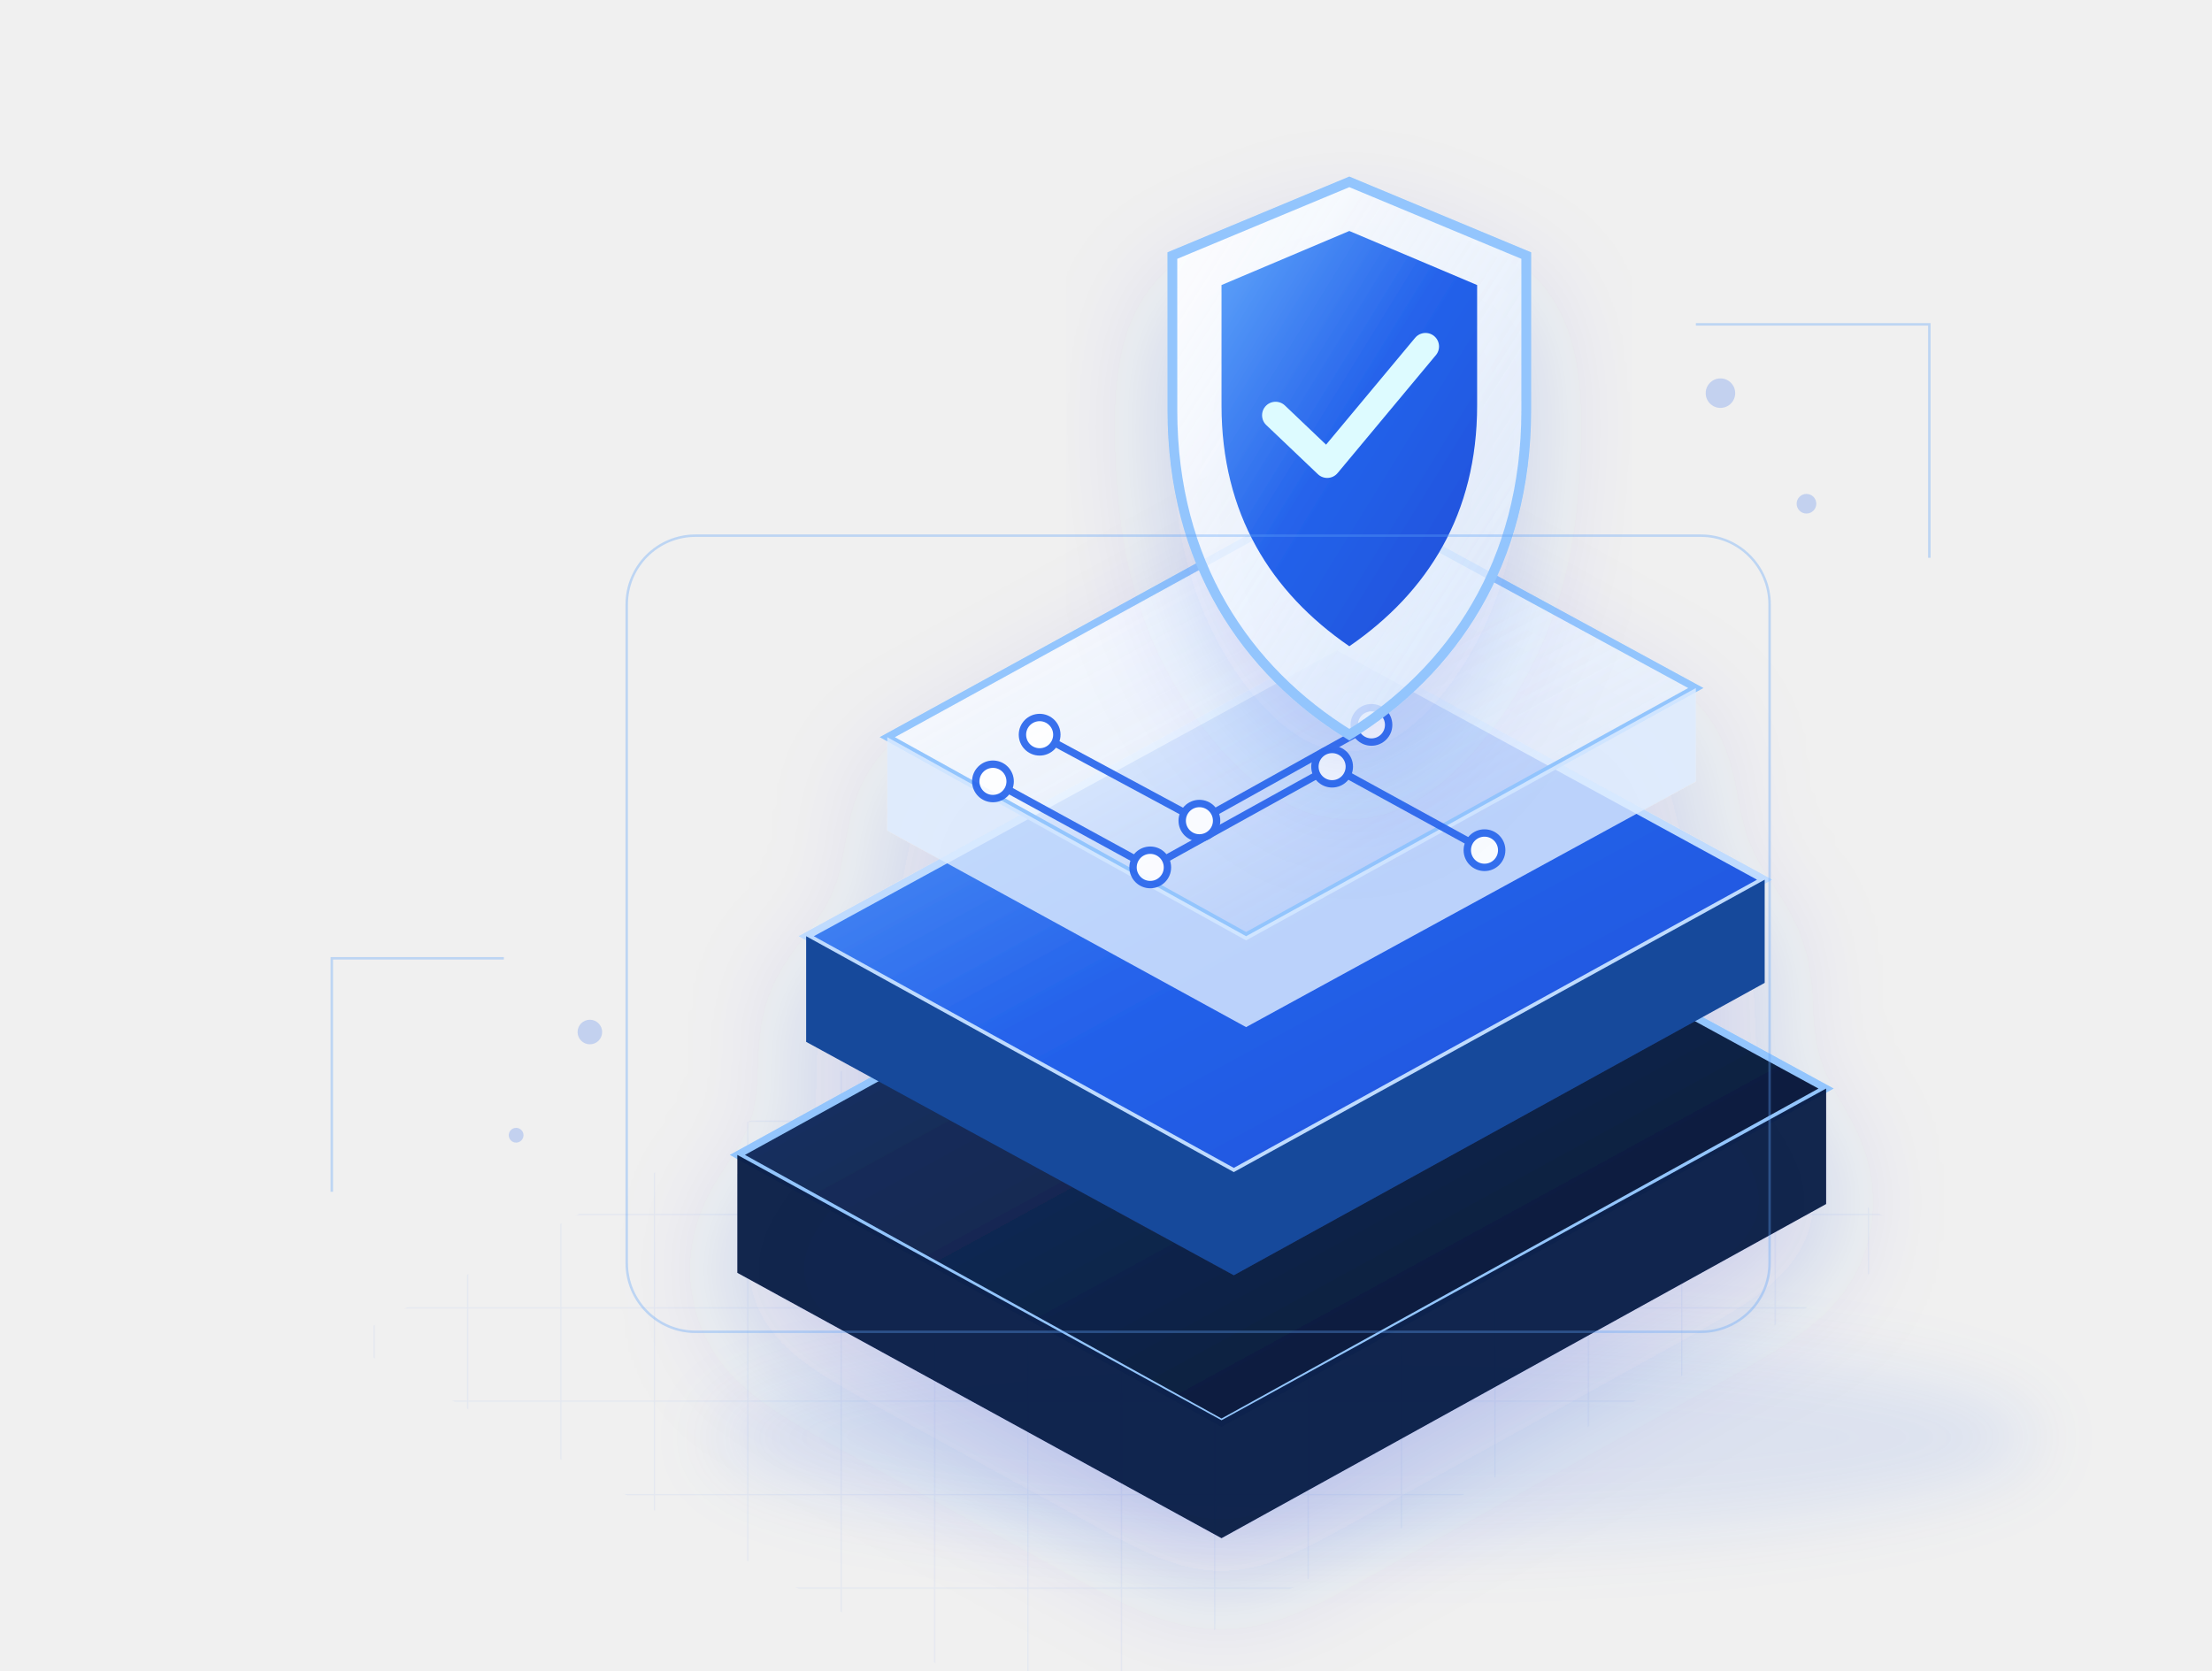
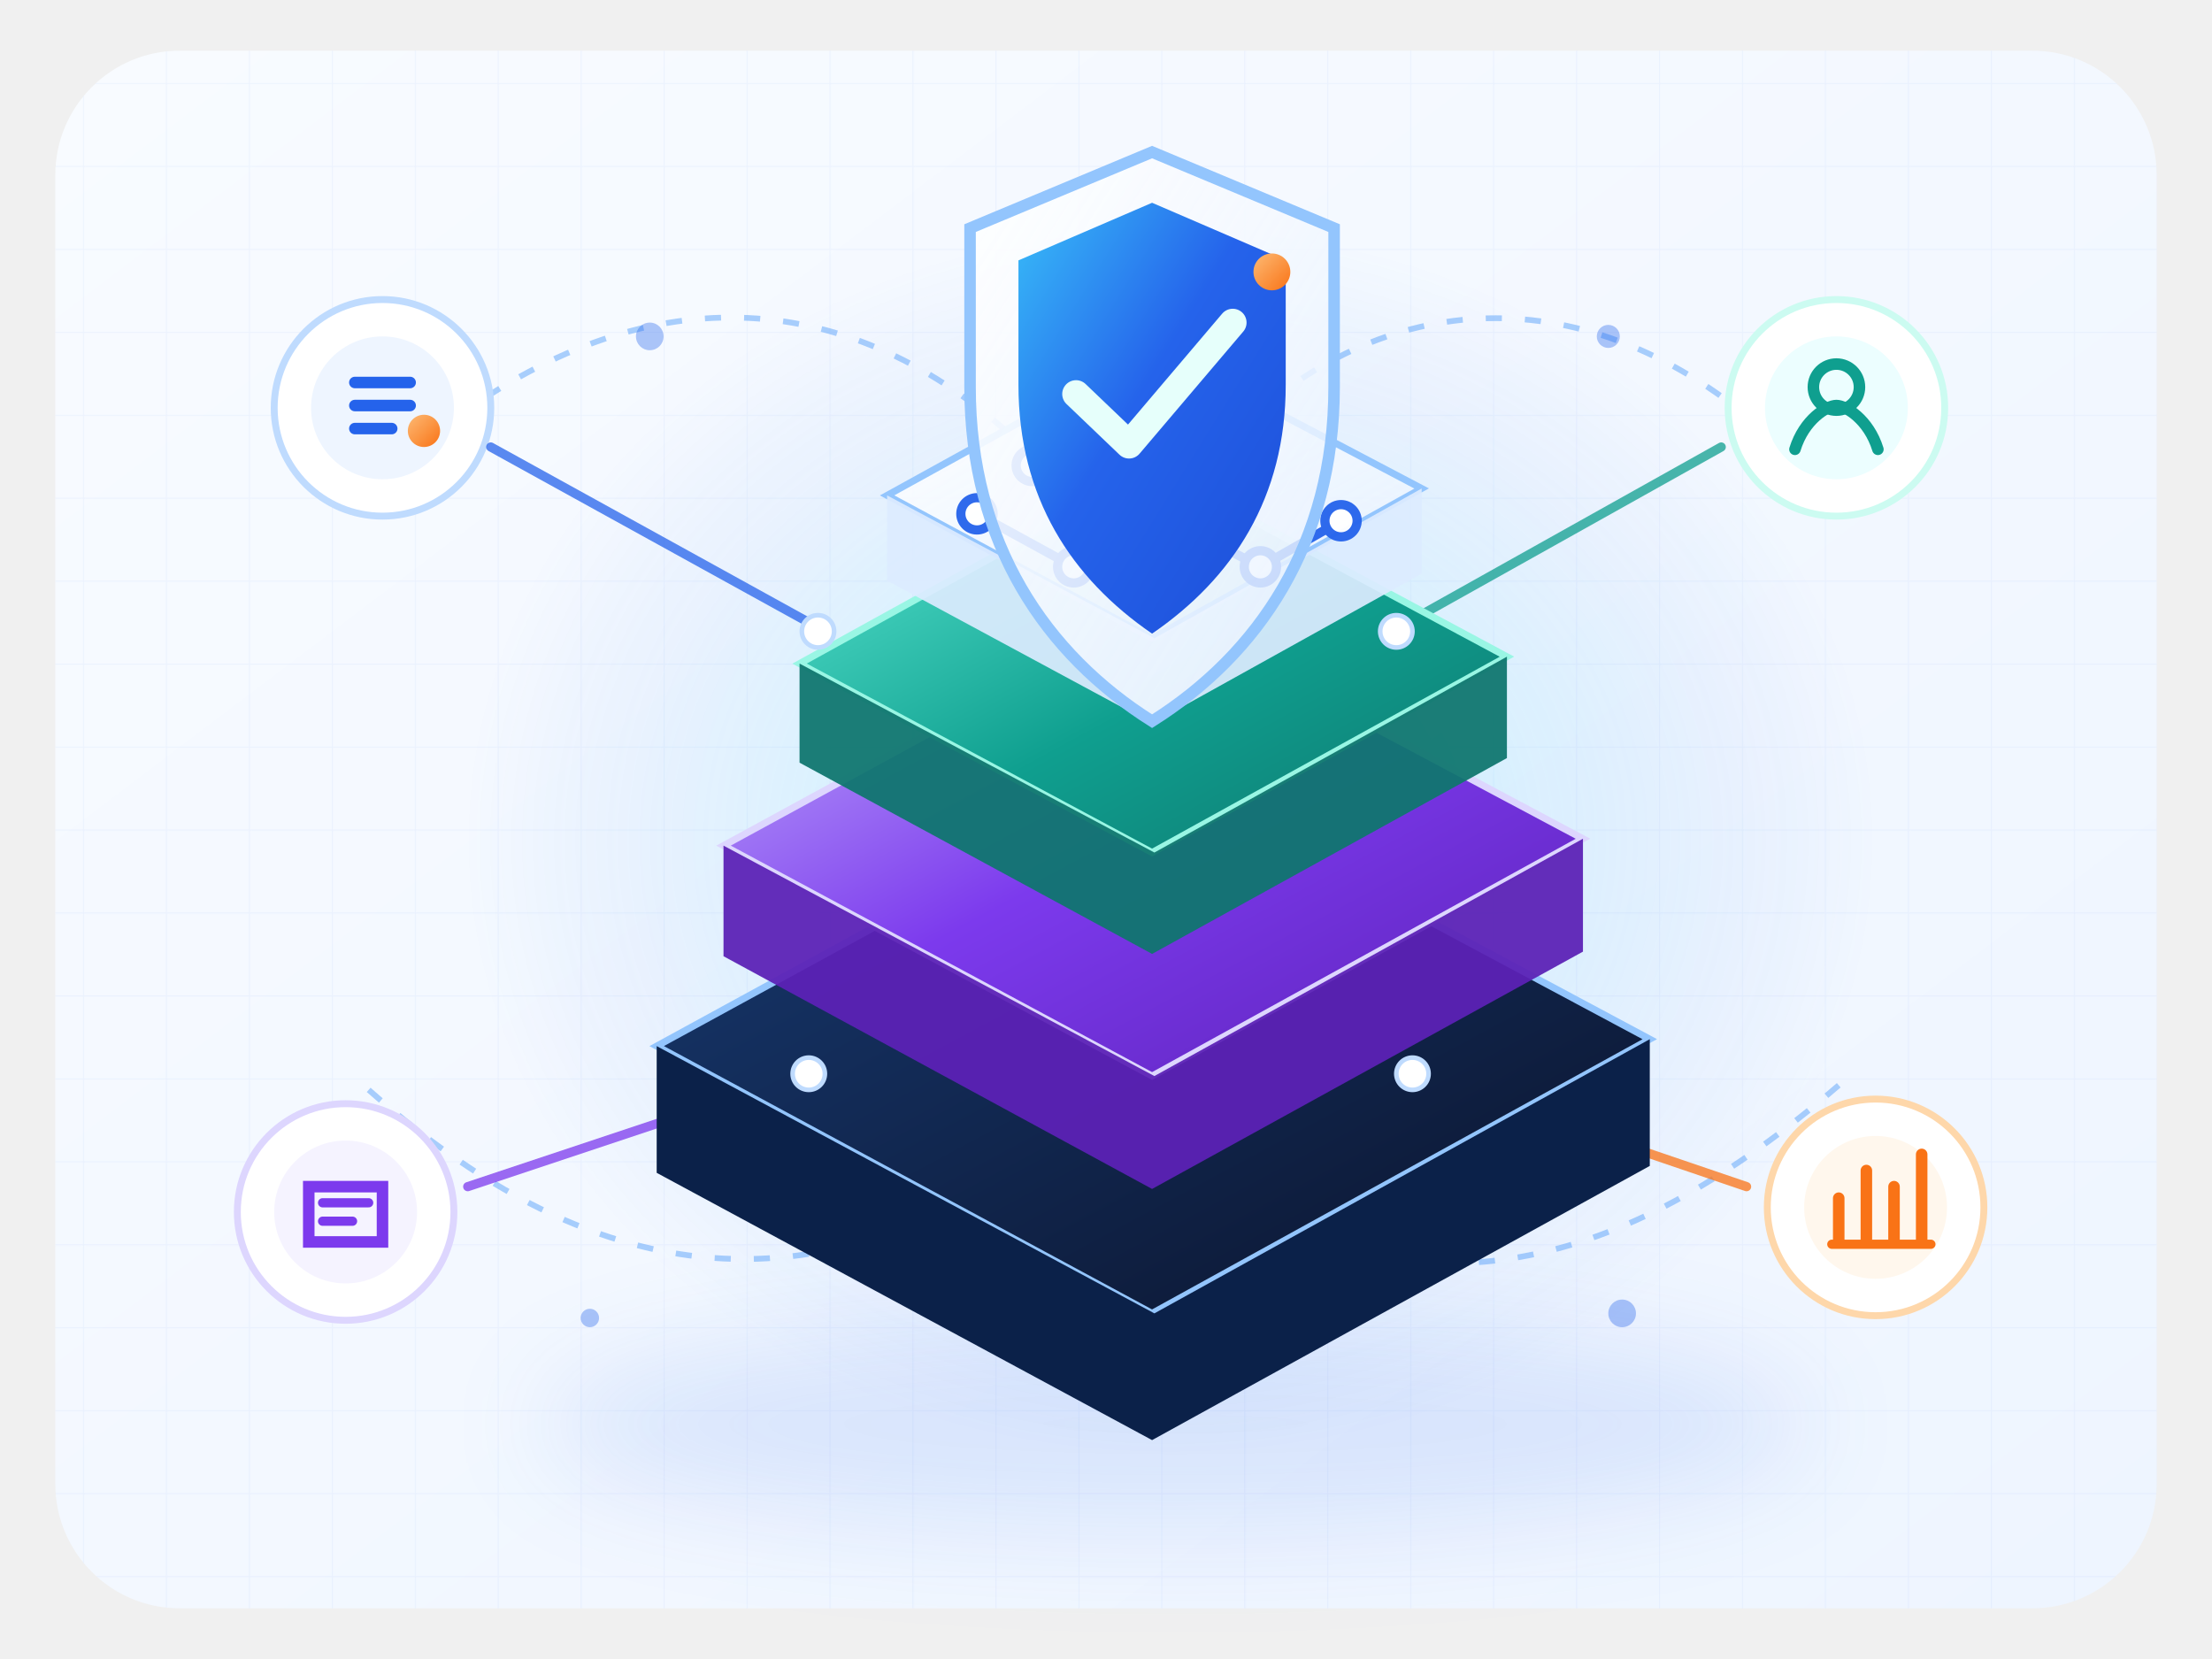
- <svg xmlns="http://www.w3.org/2000/svg" viewBox="0 0 900 680" role="img" aria-labelledby="t d">
+ <svg xmlns="http://www.w3.org/2000/svg" viewBox="0 0 960 720" preserveAspectRatio="xMidYMid meet" role="img" aria-labelledby="title desc">
  <defs>
+     <linearGradient id="bg" x1="0" y1="0" x2="1" y2="1">
+       <stop stop-color="#F8FBFF" />
+       <stop offset="1" stop-color="#EEF5FF" />
+     </linearGradient>
    <linearGradient id="blue" x1="0" y1="0" x2="1" y2="1">
-       <stop stop-color="#60A5FA" />
-       <stop offset=".48" stop-color="#2563EB" />
+       <stop stop-color="#38BDF8" />
+       <stop offset=".45" stop-color="#2563EB" />
      <stop offset="1" stop-color="#1D4ED8" />
+     </linearGradient>
+     <linearGradient id="teal" x1="0" y1="0" x2="1" y2="1">
+       <stop stop-color="#5EEAD4" />
+       <stop offset=".55" stop-color="#0F9F8F" />
+       <stop offset="1" stop-color="#0F766E" />
+     </linearGradient>
+     <linearGradient id="violet" x1="0" y1="0" x2="1" y2="1">
+       <stop stop-color="#C4B5FD" />
+       <stop offset=".48" stop-color="#7C3AED" />
+       <stop offset="1" stop-color="#5B21B6" />
+     </linearGradient>
+     <linearGradient id="orange" x1="0" y1="0" x2="1" y2="1">
+       <stop stop-color="#FDBA74" />
+       <stop offset="1" stop-color="#F97316" />
+     </linearGradient>
+     <linearGradient id="glass" x1="0" y1="0" x2="1" y2="1">
+       <stop stop-color="#FFFFFF" stop-opacity=".96" />
+       <stop offset="1" stop-color="#E8F2FF" stop-opacity=".78" />
    </linearGradient>
    <linearGradient id="navy" x1="0" y1="0" x2="1" y2="1">
      <stop stop-color="#173A72" />
      <stop offset="1" stop-color="#0B132B" />
    </linearGradient>
-     <linearGradient id="glass" x1="0" y1="0" x2="1" y2="1">
-       <stop stop-color="#FFFFFF" stop-opacity=".96" />
-       <stop offset="1" stop-color="#DBEAFE" stop-opacity=".72" />
-     </linearGradient>
-     <filter id="shadow" x="-30%" y="-30%" width="160%" height="180%">
-       <feDropShadow dx="0" dy="24" stdDeviation="24" flood-color="#1D4ED8" flood-opacity=".18" />
+     <radialGradient id="halo">
+       <stop stop-color="#60A5FA" stop-opacity=".34" />
+       <stop offset=".5" stop-color="#38BDF8" stop-opacity=".13" />
+       <stop offset="1" stop-color="#2563EB" stop-opacity="0" />
+     </radialGradient>
+     <pattern id="grid" width="36" height="36" patternUnits="userSpaceOnUse">
+       <path d="M36 0H0v36" fill="none" stroke="#2563EB" stroke-opacity=".07" />
+     </pattern>
+     <filter id="soft" x="-60%" y="-60%" width="220%" height="220%">
+       <feGaussianBlur stdDeviation="22" />
    </filter>
-     <filter id="soft" x="-30%" y="-30%" width="160%" height="160%">
-       <feGaussianBlur stdDeviation="14" />
-     </filter>
-     <pattern id="grid" width="38" height="38" patternUnits="userSpaceOnUse">
-       <path d="M38 0H0v38" fill="none" stroke="#2563EB" stroke-opacity=".08" />
-     </pattern>
  </defs>
-   <rect width="900" height="680" fill="white" fill-opacity="0" />
-   <ellipse cx="560" cy="585" rx="270" ry="42" fill="#2563EB" opacity=".1" filter="url(#soft)" />
-   <path d="M140 546 500 350l285 155-360 196Z" fill="url(#grid)" opacity=".7" />
-   <g filter="url(#shadow)">
-     <path d="M300 470 545 335l198 108-246 136Z" fill="url(#navy)" stroke="#93C5FD" stroke-width="3" />
-     <path d="M300 470v48l197 108 246-136v-47L497 578Z" fill="#0B2149" opacity=".98" />
-     <path d="M328 381 544 263l174 95-216 119Z" fill="url(#blue)" stroke="#BFDBFE" stroke-width="3" />
-     <path d="M328 381v43l174 95 216-119v-42L502 477Z" fill="#17499B" />
-     <path d="M361 300 543 200l147 80-183 101Z" fill="url(#glass)" stroke="#93C5FD" stroke-width="3" />
-     <path d="M361 300v38l146 80 183-100v-38L507 381Z" fill="#DCEBFF" fill-opacity=".82" />
+   <rect x="24" y="22" width="912" height="676" rx="54" fill="url(#bg)" />
+   <rect x="24" y="22" width="912" height="676" rx="54" fill="url(#grid)" opacity=".62" />
+   <ellipse cx="508" cy="365" rx="310" ry="265" fill="url(#halo)" />
+   <ellipse cx="510" cy="618" rx="275" ry="48" fill="#2563EB" opacity=".12" filter="url(#soft)" />
+   <g opacity=".52" stroke="#60A5FA" stroke-width="2.5" stroke-dasharray="7 10" fill="none">
+     <path d="M197 182C284 118 370 126 440 190" />
+     <path d="M760 182C680 116 592 128 530 194" />
+     <path d="M160 473C245 548 323 564 405 528" />
+     <path d="M798 471C704 552 627 565 548 530" />
  </g>
-   <g opacity=".9" stroke="#2563EB" stroke-width="3" fill="none">
-     <path d="M404 318 468 353l74-41 62 34" />
-     <path d="M423 299 488 334l70-39" />
-     <circle cx="404" cy="318" r="7" fill="#fff" />
-     <circle cx="468" cy="353" r="7" fill="#fff" />
-     <circle cx="542" cy="312" r="7" fill="#fff" />
-     <circle cx="604" cy="346" r="7" fill="#fff" />
-     <circle cx="423" cy="299" r="7" fill="#fff" />
-     <circle cx="488" cy="334" r="7" fill="#fff" />
-     <circle cx="558" cy="295" r="7" fill="#fff" />
+   <g>
+     <g transform="translate(112 123)">
+       <circle cx="54" cy="54" r="47" fill="#FFFFFF" stroke="#BFDBFE" stroke-width="3" />
+       <circle cx="54" cy="54" r="31" fill="#EEF5FF" />
+       <path d="M42 53h24M42 43h24M42 63h16" stroke="#2563EB" stroke-width="5" stroke-linecap="round" />
+       <circle cx="72" cy="64" r="7" fill="url(#orange)" />
+     </g>
+     <g transform="translate(743 123)">
+       <circle cx="54" cy="54" r="47" fill="#FFFFFF" stroke="#CCFBF1" stroke-width="3" />
+       <circle cx="54" cy="54" r="31" fill="#ECFEFF" />
+       <circle cx="54" cy="45" r="10" fill="none" stroke="#0F9F8F" stroke-width="5" />
+       <path d="M36 72c4-13 14-19 18-19s14 6 18 19" fill="none" stroke="#0F9F8F" stroke-width="5" stroke-linecap="round" />
+     </g>
+     <g transform="translate(96 472)">
+       <circle cx="54" cy="54" r="47" fill="#FFFFFF" stroke="#DDD6FE" stroke-width="3" />
+       <circle cx="54" cy="54" r="31" fill="#F5F3FF" />
+       <path d="M38 43h32v24H38z" fill="none" stroke="#7C3AED" stroke-width="5" />
+       <path d="M44 50h20M44 58h13" stroke="#7C3AED" stroke-width="4" stroke-linecap="round" />
+     </g>
+     <g transform="translate(760 470)">
+       <circle cx="54" cy="54" r="47" fill="#FFFFFF" stroke="#FED7AA" stroke-width="3" />
+       <circle cx="54" cy="54" r="31" fill="#FFF7ED" />
+       <path d="M38 68V50m12 18V38m12 30V45m12 23V31" stroke="#F97316" stroke-width="5" stroke-linecap="round" />
+       <path d="M35 70h43" stroke="#F97316" stroke-width="4" stroke-linecap="round" />
+     </g>
  </g>
-   <g transform="translate(471 74)" filter="url(#shadow)">
-     <path d="M78 0 150 30v63c0 62-30 106-72 132C36 199 6 155 6 93V30Z" fill="url(#glass)" stroke="#93C5FD" stroke-width="4" />
-     <path d="M78 20 130 42v49c0 44-20 76-52 98-32-22-52-54-52-98V42Z" fill="url(#blue)" />
-     <path d="m48 95 21 20 40-48" fill="none" stroke="#DDFBFF" stroke-width="11" stroke-linecap="round" stroke-linejoin="round" />
+   <g opacity=".75" stroke-width="4" fill="none" stroke-linecap="round">
+     <path d="M213 194 358 274" stroke="#2563EB" />
+     <path d="M747 194 604 274" stroke="#0F9F8F" />
+     <path d="M203 515 350 466" stroke="#7C3AED" />
+     <path d="M758 515 614 466" stroke="#F97316" />
  </g>
-   <g fill="#2563EB" opacity=".22">
-     <circle cx="700" cy="160" r="6" />
-     <circle cx="735" cy="205" r="4" />
-     <circle cx="240" cy="420" r="5" />
-     <circle cx="210" cy="462" r="3" />
+   <g>
+     <path d="M285 454 500 570 716 451 501 336Z" fill="url(#navy)" stroke="#93C5FD" stroke-width="3" />
+     <path d="M285 454v55l215 116 216-119v-55L501 570Z" fill="#0B2149" />
+     <path d="M314 367 500 467 687 364 501 265Z" fill="url(#violet)" stroke="#DDD6FE" stroke-width="3" />
+     <path d="M314 367v48l186 101 187-103v-49L501 467Z" fill="#5B21B6" opacity=".94" />
+     <path d="M347 288 500 370 654 285 501 203Z" fill="url(#teal)" stroke="#99F6E4" stroke-width="3" />
+     <path d="M347 288v43l153 83 154-85v-44L501 370Z" fill="#0F766E" opacity=".94" />
+     <path d="M385 215 500 277 617 212 501 151Z" fill="url(#glass)" stroke="#93C5FD" stroke-width="3" />
+     <path d="M385 215v37l115 62 117-65v-37L501 277Z" fill="#DCEBFF" fill-opacity=".92" />
  </g>
-   <g stroke="#60A5FA" stroke-opacity=".35" fill="none">
-     <path d="M690 132h95v95" />
-     <path d="M205 390h-70v95" />
-     <rect x="255" y="218" width="465" height="324" rx="28" />
+   <g opacity=".95" stroke="#2563EB" stroke-width="4" fill="none" stroke-linecap="round">
+     <path d="M424 223 466 246l39-22 42 22 35-20" />
+     <path d="M448 202 488 224l35-19" />
+     <circle cx="424" cy="223" r="7" fill="#fff" />
+     <circle cx="466" cy="246" r="7" fill="#fff" />
+     <circle cx="505" cy="224" r="7" fill="#fff" />
+     <circle cx="547" cy="246" r="7" fill="#fff" />
+     <circle cx="582" cy="226" r="7" fill="#fff" />
+     <circle cx="448" cy="202" r="7" fill="#fff" />
+     <circle cx="488" cy="224" r="7" fill="#fff" />
+     <circle cx="523" cy="205" r="7" fill="#fff" />
+   </g>
+   <g transform="translate(417 66)">
+     <path d="M83 0 162 33v69c0 68-33 116-79 145C37 218 4 170 4 102V33Z" fill="url(#glass)" stroke="#93C5FD" stroke-width="5" />
+     <path d="M83 22 141 47v54c0 49-23 84-58 108-35-24-58-59-58-108V47Z" fill="url(#blue)" />
+     <path d="m50 105 23 22 45-53" fill="none" stroke="#E6FFFB" stroke-width="12" stroke-linecap="round" stroke-linejoin="round" />
+     <circle cx="135" cy="52" r="8" fill="url(#orange)" />
+   </g>
+   <g fill="#FFFFFF" stroke="#BFDBFE" stroke-width="2">
+     <circle cx="355" cy="274" r="7" />
+     <circle cx="606" cy="274" r="7" />
+     <circle cx="351" cy="466" r="7" />
+     <circle cx="613" cy="466" r="7" />
+   </g>
+   <g opacity=".36" fill="#2563EB">
+     <circle cx="282" cy="146" r="6" />
+     <circle cx="698" cy="146" r="5" />
+     <circle cx="256" cy="572" r="4" />
+     <circle cx="704" cy="570" r="6" />
  </g>
</svg>
